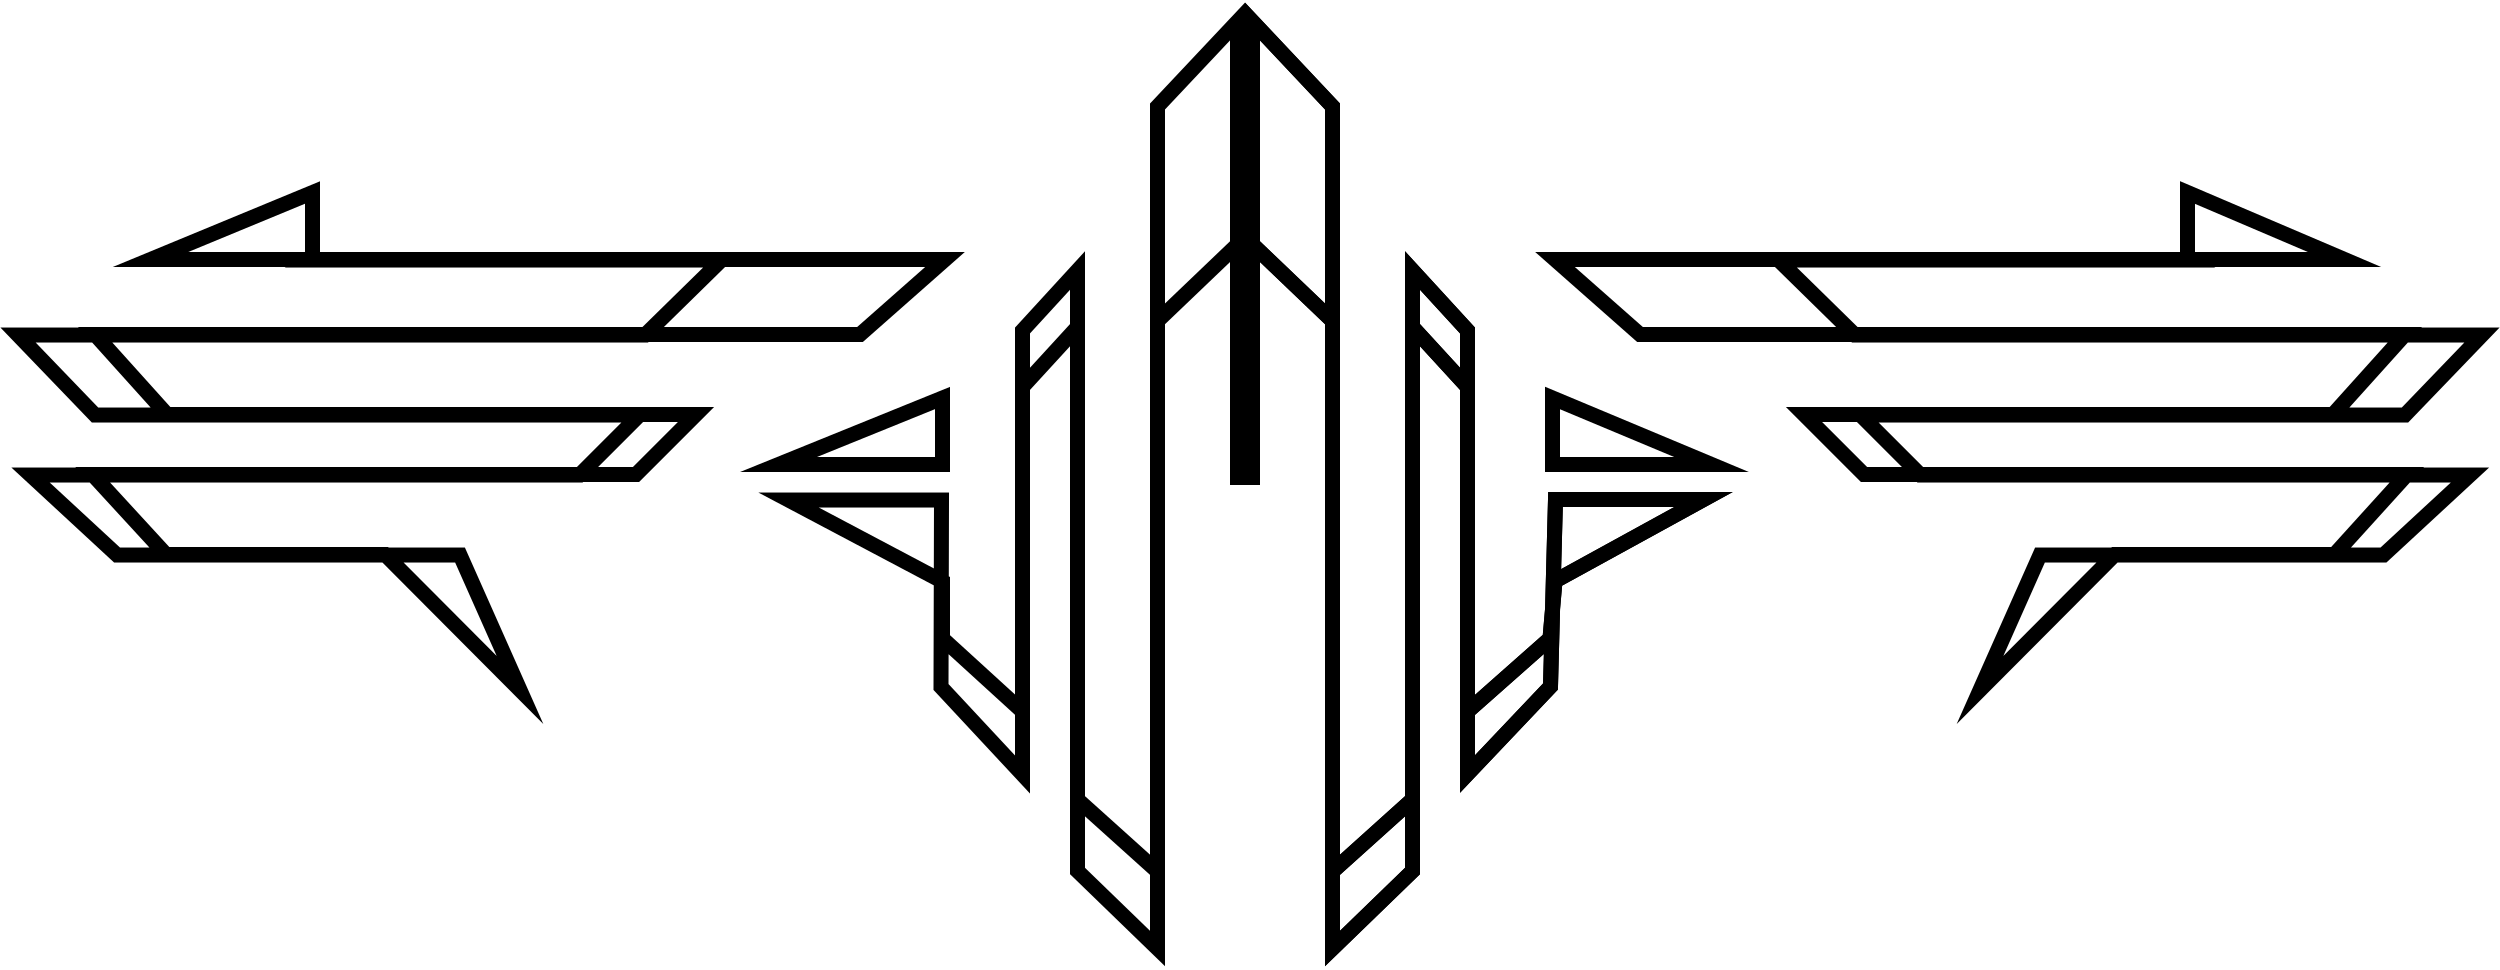
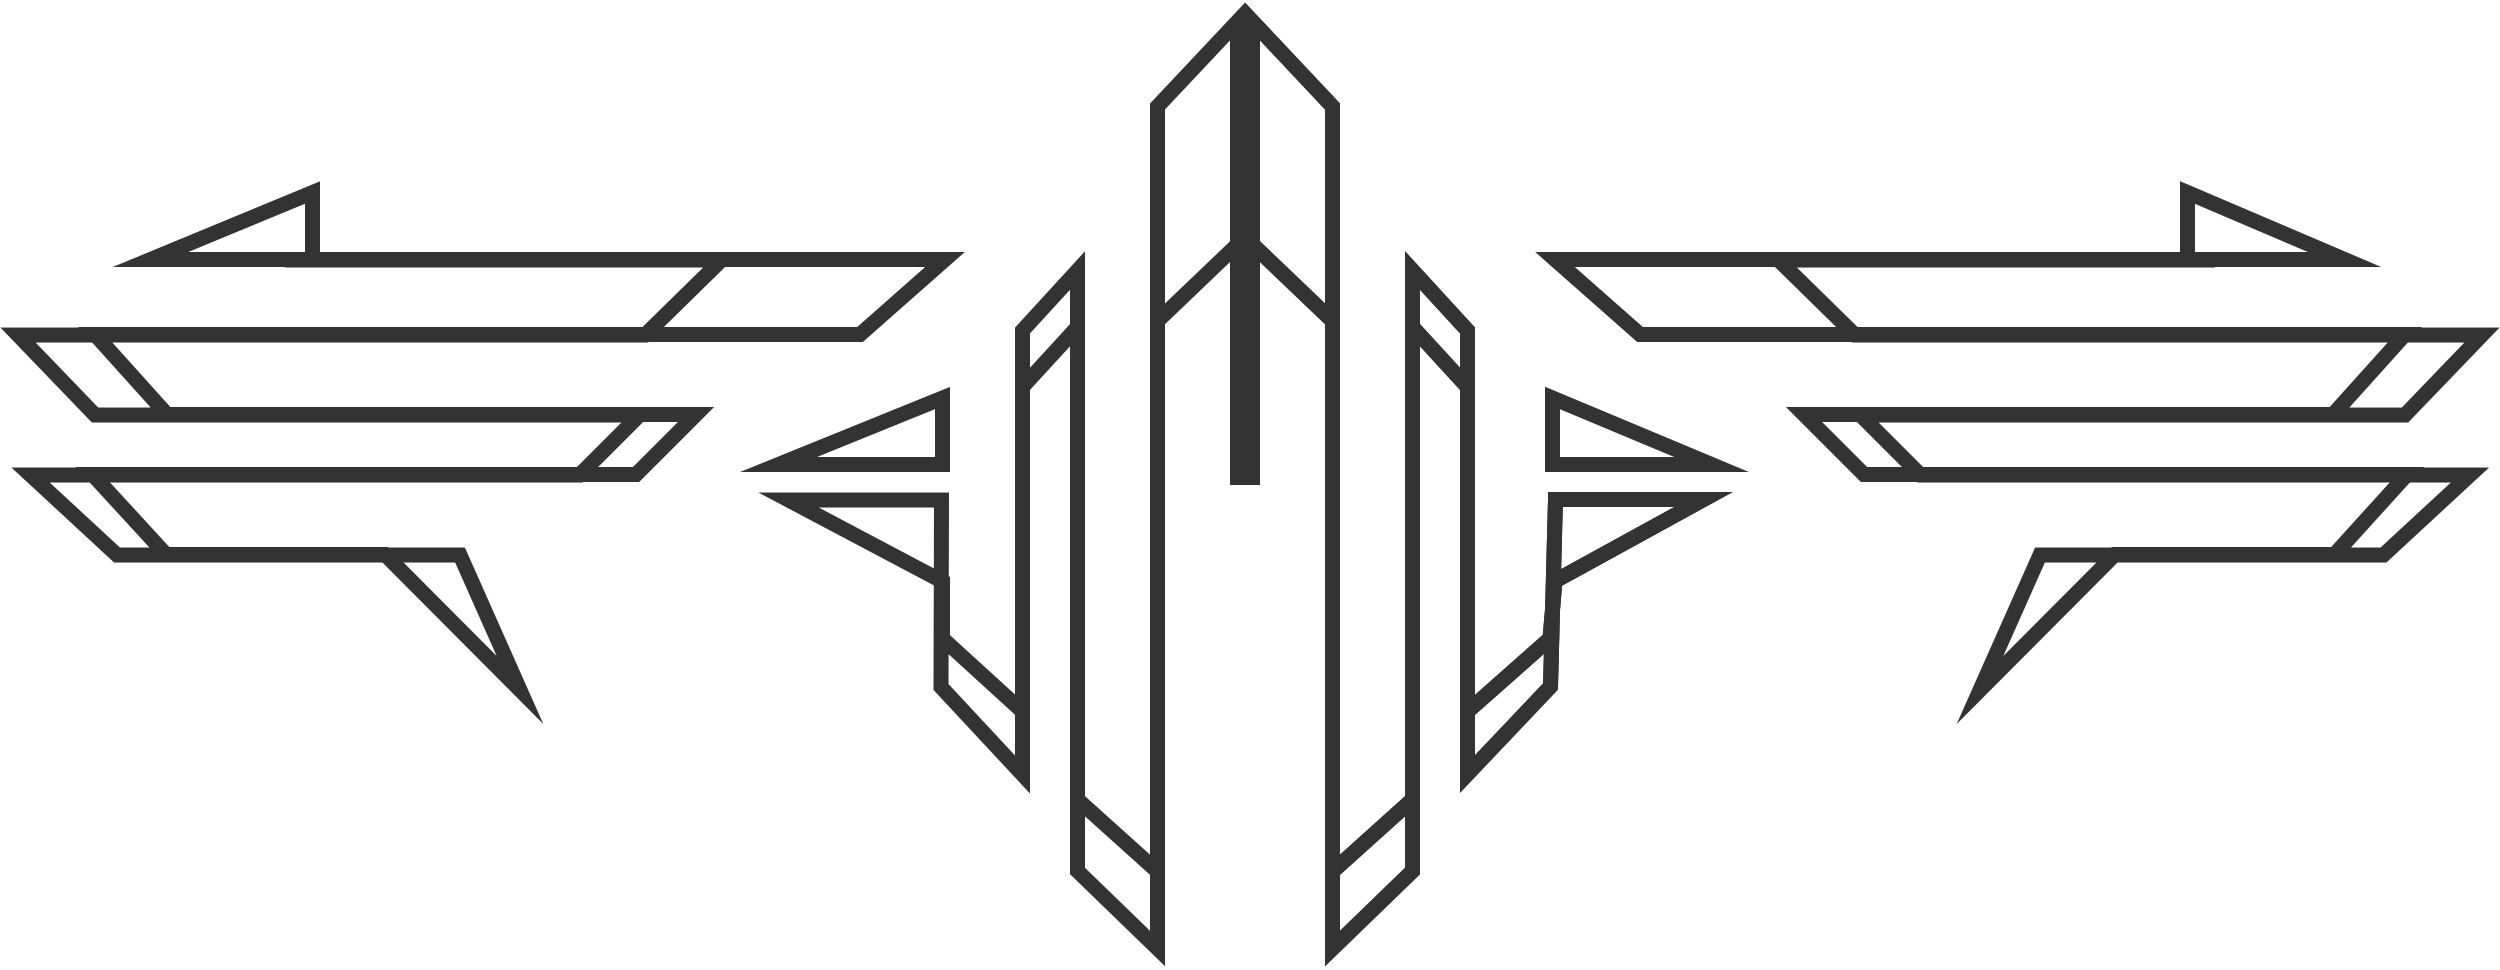
- <svg xmlns="http://www.w3.org/2000/svg" id="Layer_1" data-name="Layer 1" viewBox="0 0 500 193.85" class="fleuron f8" width="300" style="display:block; margin: 1rem auto;">
+ <svg xmlns="http://www.w3.org/2000/svg" id="Layer_1" data-name="Layer 1" viewBox="0 0 500 193.85" class="fleuron f8" width="150" style="opacity: 0.8; fill: currentColor; display: block; margin: 1rem auto;">
  <defs>
    <style>.cls-1{fill:none;stroke:#000;stroke-miterlimit:10;stroke-width:3px}</style>
  </defs>
  <path class="cls-1" d="M63.5 51.9H189l-17 15H19l14.4 16h105.8l-12 12H18.5l14.7 16H77l27 27.1L92 111H23.4l-17.3-16h109.8l12-12H19l-15.4-16H129l15.3-15h-81z" />
  <path class="cls-1" d="M436.5 51.9H311l17 15h153l-14.4 16H360.8l12 12h108.6l-14.5 16H423L396 138 408 111h68.7l17.3-16H384.1l-12-12H481l15.4-16H371l-15.3-15h81z" />
  <path class="cls-1" d="M250.5 97V4.3l16 17v153l16-14.4V54.1l11 12v76.2l16.5-14.6 1-11.5 29.7-16.3h-29.6l-1 37.4-16.6 17.5V77.4l-11-12v108.8l-16 15.5V64.2l-16-15.3V97z" />
  <path class="cls-1" d="M250.5 97V4.3l16 17v153l16-14.4V54.1l11 12v76.2l16.5-14.6 1-11.5 29.7-16.3h-29.6l-1 37.4-16.6 17.5V77.4l-11-12v108.8l-16 15.5V64.2l-16-15.3V97z" />
  <path class="cls-1" d="M310.5 92.9h31.8l-31.8-13.3v13.3z" />
  <path class="cls-1" d="M437.5 51.9h31.4l-31.4-13.4v13.4z" />
  <path class="cls-1" d="M188.5 92.9h-32.8l32.8-13.3v13.3z" />
  <path class="cls-1" d="M62.5 51.9H30.1l32.4-13.4v13.4z" />
  <path class="cls-1" d="M247.5 97V4.3l-16 17v153l-16-14.4V54.1l-11 12v76.2l-16-14.6v-11.4L157.7 100h30.6l-.1 37.4 16.3 17.5V77.4l11-12v108.8l16 15.5V64.2l16-15.3V97z" />
</svg>
